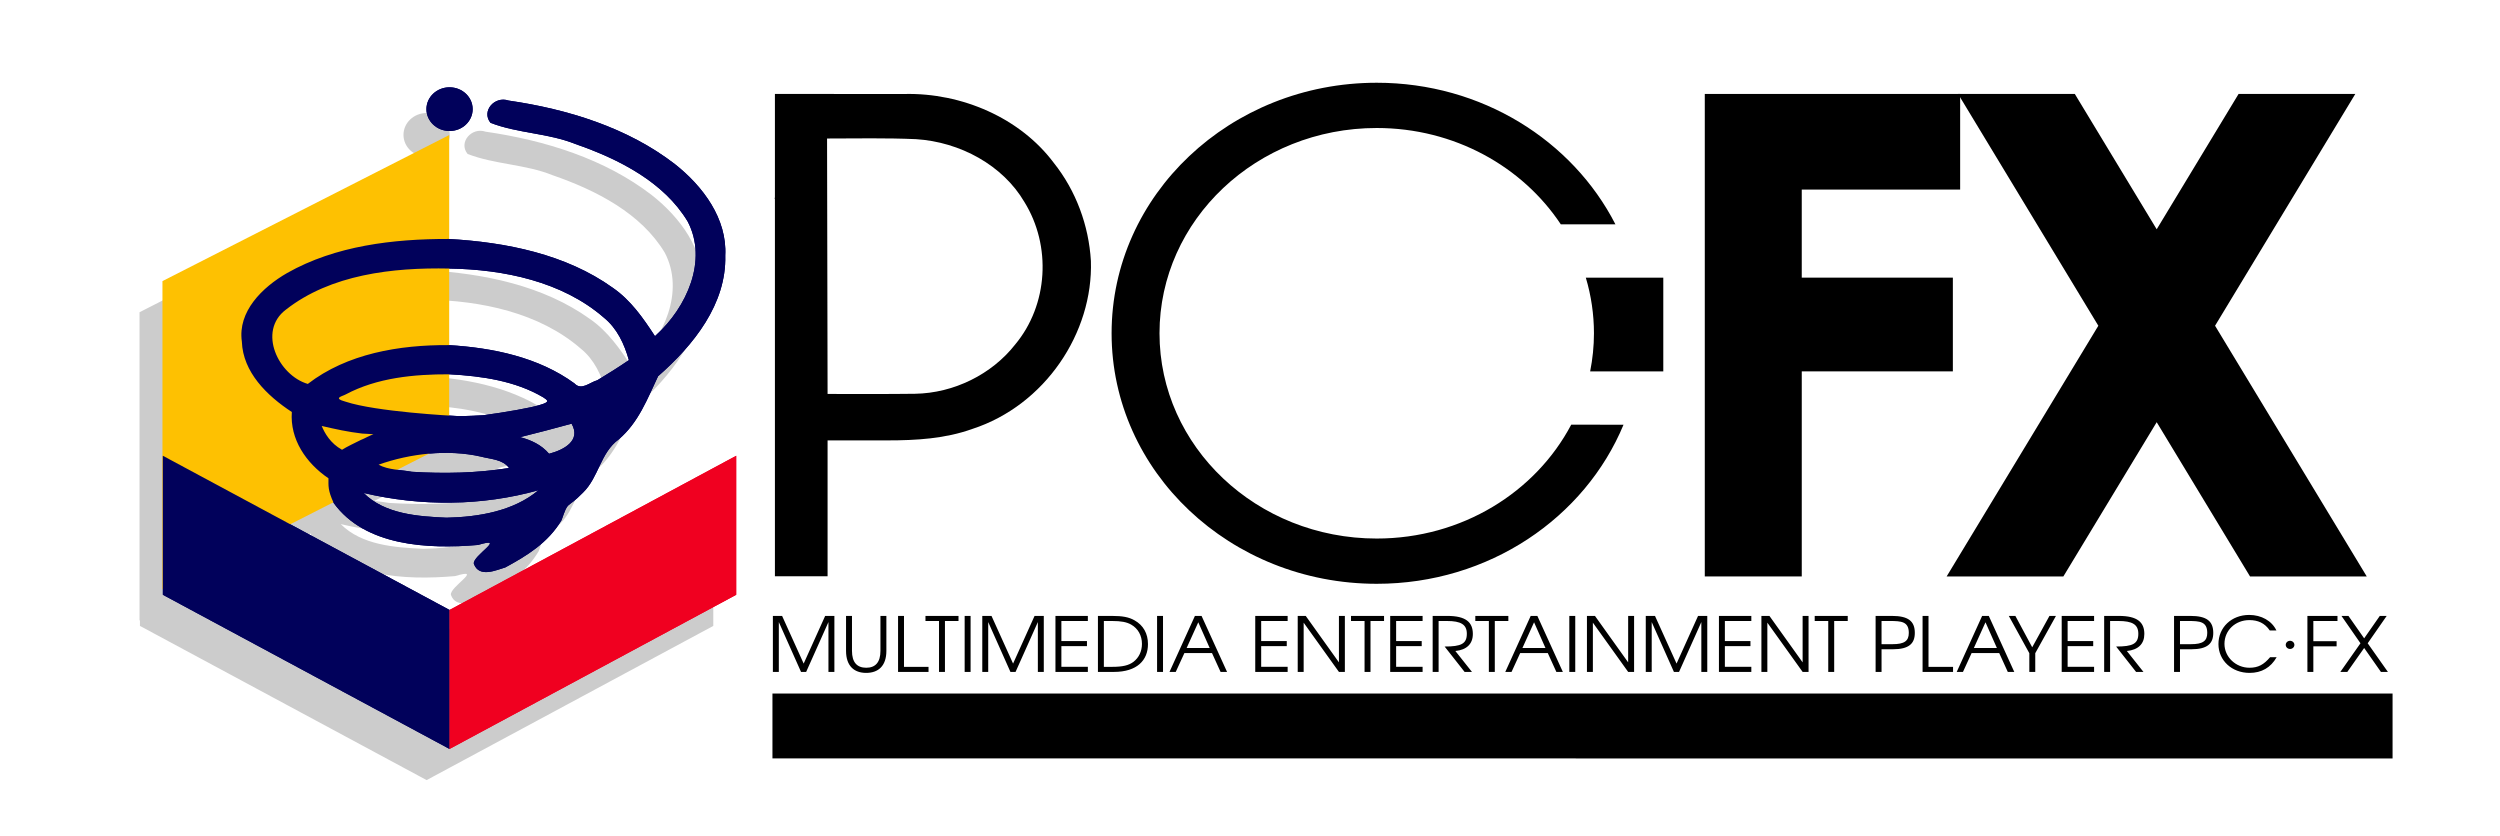
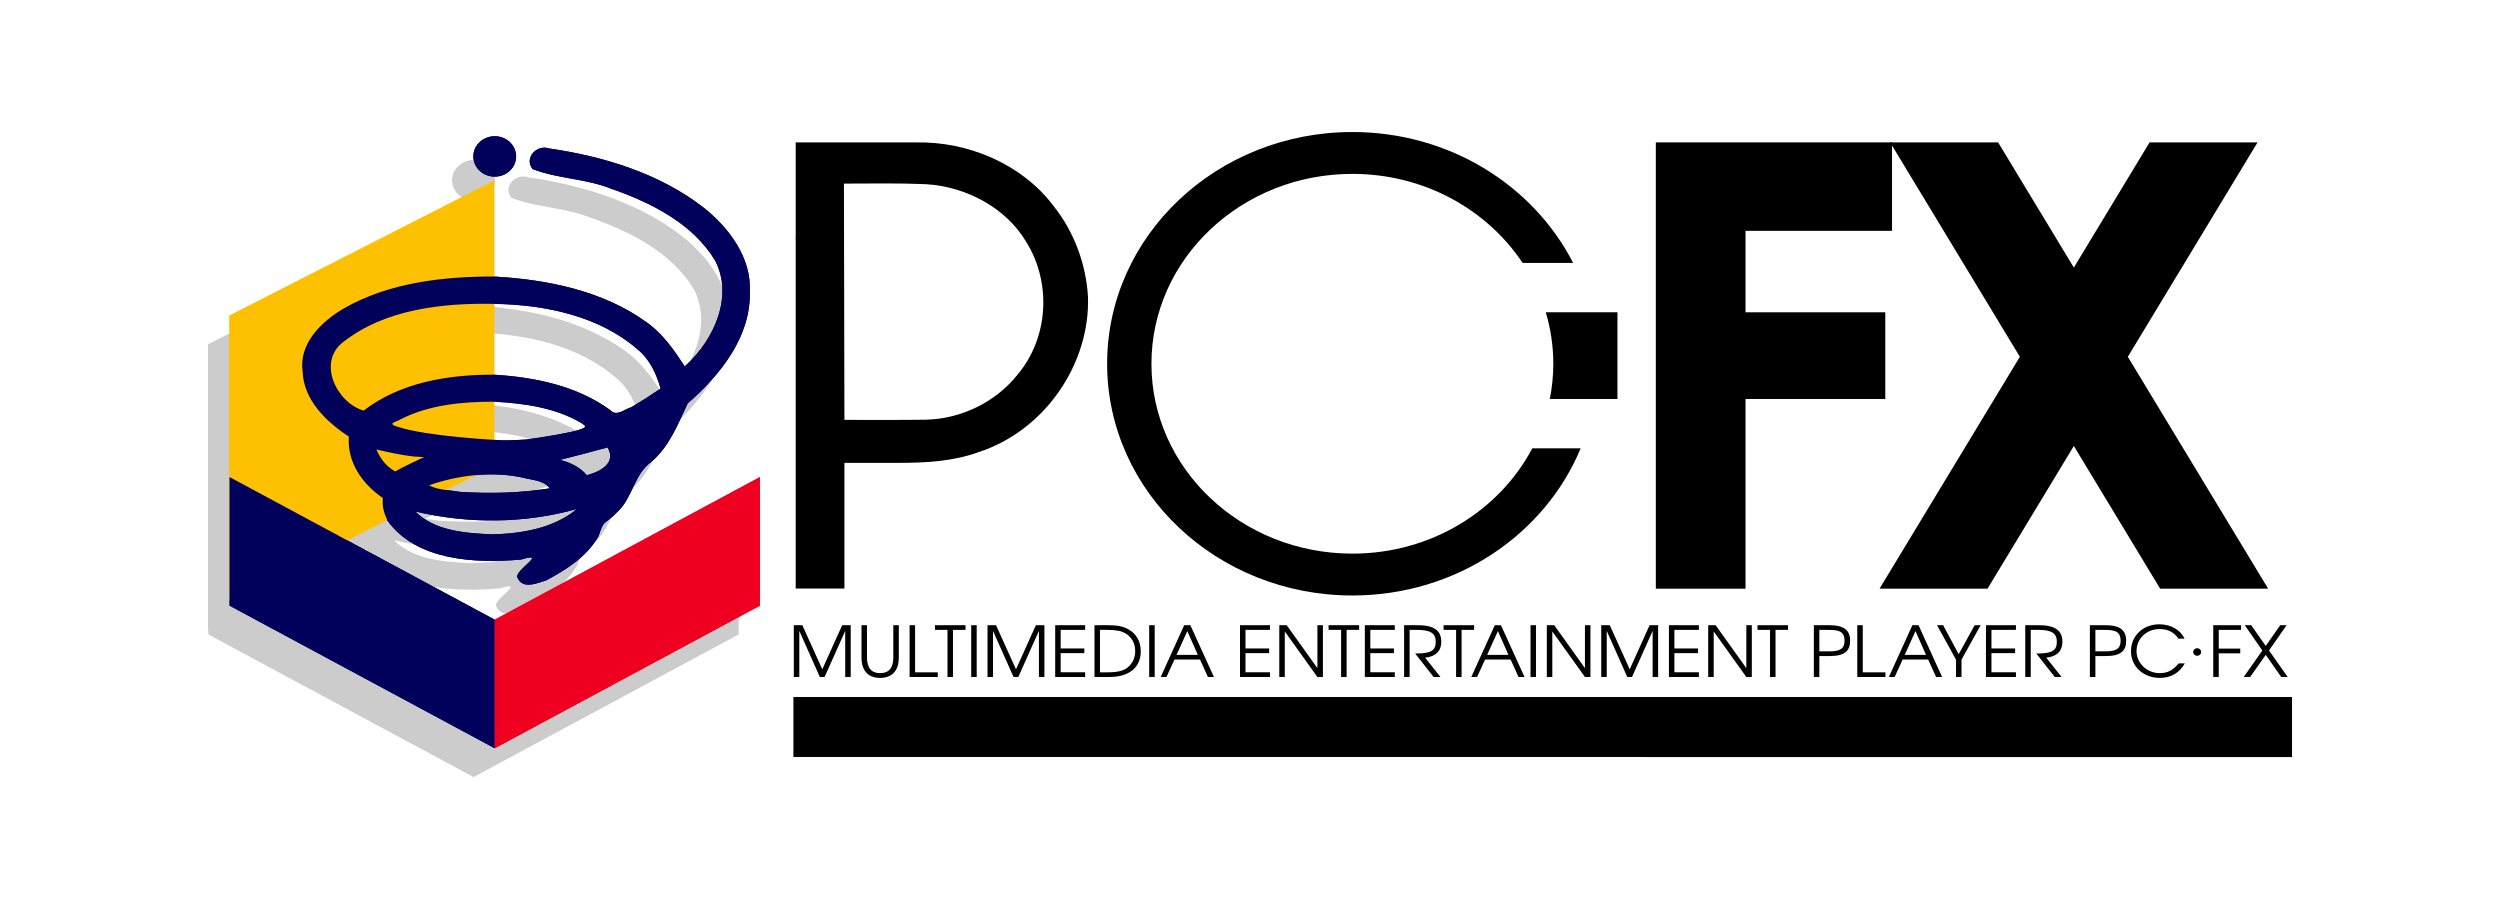
- <svg xmlns="http://www.w3.org/2000/svg" width="407" height="136" xml:space="preserve">
-   <g transform="matrix(.93193 0 0 .88062 15.33 9.878)">
-     <circle cx="58.075" cy="13.716" r="4.039" style="fill:#ccc" />
-     <path d="M58.075 107.3 30.25 91.462l7.535-4.062c.019.044.031.08.051.125 5.45 7.98 16.47 8.57 25.22 7.76 5.19-1.655-1.06 2.033-.73 3.49.94 2.7 4.047 1.088 5.482.668 3.77-2.16 7.5-4.563 9.838-8.747 1.287-3.878.724-1.814 3.75-5.09 2.77-2.86 3-7.33 6.24-9.84 3.47-3.12 5.02-7.55 6.87-11.67 6.24-5.78 11.96-13.38 11.74-22.31.34-6.76-3.84-12.78-8.83-16.93-8.22-6.71-18.67-10.14-29.04-11.73-2.41-.89-4.8 1.96-3.14 4.12 4.75 1.95 10.08 1.89 14.83 3.92 7.63 2.8 15.48 7.04 19.62 14.34 3.53 7.16-.16 15.82-5.54 21l-.18.18c-2.04-3.3-4.2-6.63-7.38-8.95-8.156-6.182-18.558-8.406-28.57-9.014V19.505l-50.09 27v56.99l.07-.038v1.038L58.075 133l50.08-28.505v-25.7zm-.059-43.565h.06c5.65.33 11.49 1.21 16.37 4.26.644.494 1.383.802-.533 1.385-1.422.513-6.265 1.407-9.925 1.917 0 0-3.304.208-4.452.158a85.486 85.486 0 0 1-1.52-.087zm-3.548 14.673c3.073-.293 6.175-.152 9.058.538 1.72.49 3.84.49 4.94 2.11-5.6.95-11.345 1.071-16.97.7-.789-.161-1.673-.244-2.56-.366zm3.088 11.837c-5.02-.24-10.81-.67-14.48-4.57 10.02 2.51 20.59 2.43 30.52-.5-4.33 3.85-10.43 4.94-16.04 5.07zm17.91-11.82c-1.345-1.67-3.157-2.545-5.06-3.07 3-.8 6.01-1.61 8.99-2.49 1.68 3.1-1.275 4.82-3.93 5.56zm9.53-25.2c2.38 2.03 3.62 4.94 4.41 7.89-1.8 1.3-3.65 2.53-5.52 3.72-1.27.35-2.77 1.98-3.99.58-6.223-4.809-14.171-6.574-21.88-7.073V44.185c9.55.15 19.76 2.41 26.98 9.04z" style="fill:#ccc" />
+ <svg xmlns="http://www.w3.org/2000/svg" width="440" height="160" xml:space="preserve" version="1.1" id="svg14">
+   <defs id="defs14" />
+   <g id="g14" transform="translate(13.88676,9.76427)">
+     <g transform="matrix(0.93193,0,0,0.88062,15.33,9.878)" id="g1">
+       <circle cx="58.075" cy="13.716" r="4.039" style="fill:#cccccc" id="circle1" />
+       <path d="M 58.075,107.3 30.25,91.462 37.785,87.4 c 0.019,0.044 0.031,0.08 0.051,0.125 5.45,7.98 16.47,8.57 25.22,7.76 5.19,-1.655 -1.06,2.033 -0.73,3.49 0.94,2.7 4.047,1.088 5.482,0.668 3.77,-2.16 7.5,-4.563 9.838,-8.747 1.287,-3.878 0.724,-1.814 3.75,-5.09 2.77,-2.86 3,-7.33 6.24,-9.84 3.47,-3.12 5.02,-7.55 6.87,-11.67 6.24,-5.78 11.96,-13.38 11.74,-22.31 0.34,-6.76 -3.84,-12.78 -8.83,-16.93 -8.22,-6.71 -18.67,-10.14 -29.04,-11.73 -2.41,-0.89 -4.8,1.96 -3.14,4.12 4.75,1.95 10.08,1.89 14.83,3.92 7.63,2.8 15.48,7.04 19.62,14.34 3.53,7.16 -0.16,15.82 -5.54,21 l -0.18,0.18 c -2.04,-3.3 -4.2,-6.63 -7.38,-8.95 C 78.43,41.554 68.028,39.33 58.016,38.722 V 19.505 l -50.09,27 v 56.99 l 0.07,-0.038 v 1.038 L 58.075,133 l 50.08,-28.505 v -25.7 z M 58.016,63.735 h 0.06 c 5.65,0.33 11.49,1.21 16.37,4.26 0.644,0.494 1.383,0.802 -0.533,1.385 -1.422,0.513 -6.265,1.407 -9.925,1.917 0,0 -3.304,0.208 -4.452,0.158 a 85.486,85.486 0 0 1 -1.52,-0.087 z m -3.548,14.673 c 3.073,-0.293 6.175,-0.152 9.058,0.538 1.72,0.49 3.84,0.49 4.94,2.11 -5.6,0.95 -11.345,1.071 -16.97,0.7 -0.789,-0.161 -1.673,-0.244 -2.56,-0.366 z m 3.088,11.837 c -5.02,-0.24 -10.81,-0.67 -14.48,-4.57 10.02,2.51 20.59,2.43 30.52,-0.5 -4.33,3.85 -10.43,4.94 -16.04,5.07 z m 17.91,-11.82 c -1.345,-1.67 -3.157,-2.545 -5.06,-3.07 3,-0.8 6.01,-1.61 8.99,-2.49 1.68,3.1 -1.275,4.82 -3.93,5.56 z m 9.53,-25.2 c 2.38,2.03 3.62,4.94 4.41,7.89 -1.8,1.3 -3.65,2.53 -5.52,3.72 -1.27,0.35 -2.77,1.98 -3.99,0.58 -6.223,-4.809 -14.171,-6.574 -21.88,-7.073 V 44.185 c 9.55,0.15 19.76,2.41 26.98,9.04 z" style="fill:#cccccc" id="path1" />
+     </g>
+     <path d="m 389.51,123.478 c -87.918,0 -175.837,0.008 -263.755,-0.01 0.01,-3.522 0.01,-7.044 0,-10.558 87.918,0.009 175.837,-0.009 263.755,0 z" id="path2" />
+     <path d="m 69.24,11.49 c -1.66,-2.16 0.73,-5.01 3.14,-4.12 10.37,1.59 20.82,5.02 29.04,11.73 4.99,4.15 9.17,10.17 8.83,16.93 0.22,8.93 -5.5,16.53 -11.74,22.31 -1.85,4.12 -3.4,8.55 -6.87,11.67 -3.24,2.51 -3.47,6.98 -6.24,9.84 -3.026,3.276 -2.463,1.213 -3.75,5.09 -2.338,4.185 -6.068,6.587 -9.838,8.747 -1.435,0.42 -4.543,2.033 -5.482,-0.668 -0.33,-1.457 5.92,-5.145 0.73,-3.49 -8.75,0.81 -19.77,0.22 -25.22,-7.76 -1.048,-2.416 -0.903,-3.166 -0.91,-4.56 -3.95,-2.85 -6.74,-7.22 -6.4,-12.26 -4.38,-3.04 -8.54,-7.37 -8.73,-13.02 -0.75,-5.54 3.55,-10.02 7.92,-12.68 8.43,-5.05 18.55,-6.31 28.21,-6.29 10.04,0.6 20.48,2.82 28.66,9.02 3.18,2.32 5.34,5.65 7.38,8.95 l 0.18,-0.18 c 5.38,-5.18 9.07,-13.84 5.54,-21 C 99.55,22.449 91.7,18.209 84.07,15.409 79.32,13.38 73.99,13.44 69.24,11.49 Z M 33.48,46.04 c -4.98,3.99 -1.3,12.13 3.84,13.72 6.86,-5.61 15.97,-7.23 24.6,-7.18 7.74,0.49 15.73,2.25 21.98,7.08 1.22,1.4 2.72,-0.23 3.99,-0.58 1.87,-1.19 3.72,-2.42 5.52,-3.72 C 92.62,52.41 91.38,49.5 89,47.47 81.78,40.84 71.57,38.58 62.02,38.43 52.15,38.21 41.33,39.52 33.48,46.04 Z m 34.512,19.502 c 3.66,-0.51 8.503,-1.403 9.925,-1.917 1.917,-0.583 1.177,-0.891 0.533,-1.385 -4.88,-3.05 -10.72,-3.93 -16.37,-4.26 -6.18,-0.02 -12.67,0.63 -18.14,3.72 -0.56,0.342 -2.357,0.675 0.01,1.35 5.316,1.856 18.443,2.6 19.59,2.65 1.148,0.05 4.452,-0.158 4.452,-0.158 z M 39.75,67.53 c 0.5,1.298 1.516,3.22 3.547,4.4 0.859,-0.571 2.173,-1.225 3.273,-1.805 0.714,-0.289 1.477,-0.797 2.21,-1.054 C 48.422,69.046 47.885,68.983 46.828,68.937 44.293,68.628 42.14,68.11 39.75,67.53 Z m 34.66,2.07 c 1.902,0.525 3.715,1.4 5.06,3.07 2.655,-0.74 5.61,-2.46 3.93,-5.56 -2.98,0.88 -5.99,1.69 -8.99,2.49 z M 49.688,74.688 C 51.375,75.687 53.69,75.63 55.5,76 61.125,76.371 66.87,76.25 72.47,75.3 71.37,73.68 69.25,73.68 67.53,73.19 61.8,71.82 55.208,72.607 49.688,74.688 Z M 47.08,79.92 c 3.67,3.9 9.46,4.33 14.48,4.57 5.61,-0.13 11.71,-1.22 16.04,-5.07 -9.93,2.93 -20.5,3.01 -30.52,0.5 z" style="fill:#01015b" transform="matrix(0.93193,0,0,0.88062,15.33,9.878)" id="path3" />
+     <path d="m 144.46,71.696 c 4.716,0 9.409,-0.273 13.838,-1.866 11.845,-3.857 19.692,-15.684 19.3,-27.36 -0.344,-5.725 -2.395,-11.387 -6.057,-15.975 -5.452,-7.283 -14.948,-11.413 -24.314,-11.193 L 126.156,15.294 V 32.12 l -0.056,0.231 0.056,-0.004 v 61.472 h 8.574 V 71.696 M 134.646,22.55 c 4.827,-0.009 9.655,-0.106 14.473,0.105 7.176,0.45 14.146,4.236 17.66,10.242 4.398,7.107 3.895,16.723 -1.529,23.213 -3.783,4.817 -9.943,7.9 -16.308,7.996 -4.735,0.062 -9.373,0.03 -14.212,0.03 z" style="stroke-width:0.906" id="path4" />
+     <ellipse cx="73.185" cy="17.769" rx="3.764" ry="3.557" style="fill:#01015b;stroke-width:0.906" id="ellipse4" />
+     <path transform="matrix(0.93193,0,0,0.88062,15.33,9.878)" style="fill:#01015b" d="M 62.08,127.245 12,98.74 v -25.7 l 50.08,28.505 z" id="path5" />
+     <path transform="matrix(0.93193,0,0,0.88062,15.33,9.878)" style="fill:#f00020" d="M 62.08,127.245 112.16,98.74 v -25.7 l -50.08,28.505 z" id="path6" />
+     <path d="M 270.784,60.458 V 45.199 H 258.17 a 31.692,31.692 0 0 1 1.326,9.057 c 0,2.121 -0.219,4.191 -0.618,6.203 h 11.906 z" id="path7" />
+     <path d="M 255.794,69.14 C 250,80.126 238.002,87.674 224.132,87.674 c -19.532,0 -35.365,-14.961 -35.365,-33.417 0,-18.456 15.833,-33.418 35.365,-33.418 12.632,0 23.71,6.263 29.965,15.678 h 8.892 c -6.983,-13.636 -21.752,-23.046 -38.858,-23.046 -23.838,0 -43.163,18.26 -43.163,40.786 0,22.525 19.325,40.785 43.163,40.785 18.277,0 33.886,-10.739 40.18,-25.9 z" id="path8" />
+     <path transform="matrix(0.93193,0,0,0.88062,15.33,9.878)" style="fill:#fec101" d="m 11.93,97.74 50.09,-27 V 13.75 l -50.09,27 z" id="path9" />
+     <path d="m 69.24,11.49 c -1.66,-2.16 0.73,-5.01 3.14,-4.12 10.37,1.59 20.82,5.02 29.04,11.73 4.99,4.15 9.17,10.17 8.83,16.93 0.22,8.93 -5.5,16.53 -11.74,22.31 -1.85,4.12 -3.4,8.55 -6.87,11.67 -3.24,2.51 -3.47,6.98 -6.24,9.84 -3.026,3.276 -2.463,1.213 -3.75,5.09 -2.338,4.185 -6.068,6.587 -9.838,8.747 -1.435,0.42 -4.543,2.033 -5.482,-0.668 -0.33,-1.457 5.92,-5.145 0.73,-3.49 -8.75,0.81 -19.77,0.22 -25.22,-7.76 -1.048,-2.416 -0.903,-3.166 -0.91,-4.56 -3.95,-2.85 -6.74,-7.22 -6.4,-12.26 -4.38,-3.04 -8.54,-7.37 -8.73,-13.02 -0.75,-5.54 3.55,-10.02 7.92,-12.68 8.43,-5.05 18.55,-6.31 28.21,-6.29 10.04,0.6 20.48,2.82 28.66,9.02 3.18,2.32 5.34,5.65 7.38,8.95 l 0.18,-0.18 c 5.38,-5.18 9.07,-13.84 5.54,-21 C 99.55,22.449 91.7,18.209 84.07,15.409 79.32,13.38 73.99,13.44 69.24,11.49 Z M 33.48,46.04 c -4.98,3.99 -1.3,12.13 3.84,13.72 6.86,-5.61 15.97,-7.23 24.6,-7.18 7.74,0.49 15.73,2.25 21.98,7.08 1.22,1.4 2.72,-0.23 3.99,-0.58 1.87,-1.19 3.72,-2.42 5.52,-3.72 C 92.62,52.41 91.38,49.5 89,47.47 81.78,40.84 71.57,38.58 62.02,38.43 52.15,38.21 41.33,39.52 33.48,46.04 Z m 34.512,19.502 c 3.66,-0.51 8.503,-1.403 9.925,-1.917 1.917,-0.583 1.177,-0.891 0.533,-1.385 -4.88,-3.05 -10.72,-3.93 -16.37,-4.26 -6.18,-0.02 -12.67,0.63 -18.14,3.72 -0.56,0.342 -2.357,0.675 0.01,1.35 5.316,1.856 18.443,2.6 19.59,2.65 1.148,0.05 4.452,-0.158 4.452,-0.158 z M 39.75,67.53 c 0.5,1.298 1.516,3.22 3.547,4.4 0.859,-0.571 2.173,-1.225 3.273,-1.805 0.714,-0.289 1.477,-0.797 2.21,-1.054 C 48.422,69.046 47.885,68.983 46.828,68.937 44.293,68.628 42.14,68.11 39.75,67.53 Z m 34.66,2.07 c 1.902,0.525 3.715,1.4 5.06,3.07 2.655,-0.74 5.61,-2.46 3.93,-5.56 -2.98,0.88 -5.99,1.69 -8.99,2.49 z M 49.688,74.688 C 51.375,75.687 53.69,75.63 55.5,76 61.125,76.371 66.87,76.25 72.47,75.3 71.37,73.68 69.25,73.68 67.53,73.19 61.8,71.82 55.208,72.607 49.688,74.688 Z M 47.08,79.92 c 3.67,3.9 9.46,4.33 14.48,4.57 5.61,-0.13 11.71,-1.22 16.04,-5.07 -9.93,2.93 -20.5,3.01 -30.52,0.5 z" style="fill:#01015b" transform="matrix(0.93193,0,0,0.88062,15.33,9.878)" id="path10" />
+     <ellipse cx="73.185" cy="17.769" rx="3.764" ry="3.557" style="fill:#01015b;stroke-width:0.906" id="ellipse10" />
+     <path transform="matrix(0.93193,0,0,0.88062,15.33,9.878)" style="fill:#01015b" d="M 62.08,127.245 12,98.74 v -25.7 l 50.08,28.505 z" id="path11" />
+     <path transform="matrix(0.93193,0,0,0.88062,15.33,9.878)" style="fill:#f00020" d="M 62.08,127.245 112.16,98.74 v -25.7 l -50.08,28.505 z" id="path12" />
+     <path d="M 319.112,30.863 V 15.294 h -41.573 v 78.55 h 15.787 V 60.459 h 24.599 v -15.26 h -24.6 V 30.863 Z" id="path13" />
+     <path d="M 385.307,93.845 360.611,53.03 383.443,15.294 H 364.441 L 351.11,37.327 337.779,15.294 h -19.002 l 22.832,37.736 -24.696,40.815 h 19.002 l 15.195,-25.113 15.195,25.113 z m -250.436,15.543 v -8.117 l -3.629,8.117 h -0.835 l -3.615,-8.117 v 8.117 h -0.967 v -9.117 h 1.501 l 3.512,7.76 3.498,-7.76 h 1.502 v 9.117 z m 6.142,0.16 c -1.945,0 -3.277,-1.11 -3.277,-3.59 v -5.687 h 0.967 v 5.687 c 0,1.863 0.81,2.752 2.323,2.752 1.488,0 2.31,-0.888 2.31,-2.752 v -5.687 h 0.966 v 5.687 c 0,2.48 -1.331,3.59 -3.29,3.59 z m 5.191,-0.16 v -9.117 h 0.966 v 8.29 h 3.994 v 0.827 z m 7.634,-8.29 v 8.29 h -0.966 v -8.29 h -2.206 v -0.826 h 5.378 v 0.826 z m 3.208,8.29 v -9.117 h 0.966 v 9.117 z m 11.917,0 v -8.117 l -3.63,8.117 h -0.835 l -3.616,-8.117 v 8.117 h -0.966 v -9.117 h 1.501 l 3.512,7.76 3.498,-7.76 h 1.502 v 9.117 z m 2.865,0 v -9.117 h 5.274 v 0.826 h -4.309 v 3.27 h 4.164 v 0.825 h -4.164 v 3.368 h 4.309 v 0.828 z m 9.513,0 h -2.598 v -9.117 h 2.272 c 1.75,0 2.768,0.198 3.681,0.716 1.436,0.802 2.193,2.159 2.193,3.873 0,2.628 -1.775,4.528 -5.548,4.528 z m 2.82,-7.698 c -0.731,-0.419 -1.645,-0.592 -3.107,-0.592 h -1.345 v 7.464 h 1.345 c 1.71,0 2.702,-0.235 3.472,-0.814 0.889,-0.679 1.384,-1.727 1.384,-2.924 0,-1.358 -0.64,-2.504 -1.749,-3.134 z m 4.211,7.698 v -9.117 h 0.966 v 9.117 z m 10.337,0 -1.397,-3.072 h -4.491 l -1.41,3.072 h -1.017 l 4.138,-9.117 h 1.083 l 4.151,9.117 z m -3.63,-8.08 -1.892,4.182 h 3.746 z m 9.275,8.08 v -9.117 h 5.274 v 0.826 h -4.308 v 3.27 h 4.164 v 0.825 h -4.164 v 3.368 h 4.308 v 0.828 z m 13.625,0 -5.744,-8.018 v 8.018 h -0.967 v -9.117 h 1.306 l 5.404,7.561 v -7.56 h 0.966 v 9.116 z m 5.138,-8.29 v 8.29 h -0.967 v -8.29 h -2.206 v -0.826 h 5.379 v 0.826 z m 3.207,8.29 v -9.117 h 5.274 v 0.826 h -4.308 v 3.27 h 4.164 v 0.825 h -4.164 v 3.368 h 4.308 v 0.828 z m 10.61,-3.405 2.702,3.405 h -1.201 l -3.25,-4.132 c 2.7,0 3.615,-0.444 3.615,-2.085 0,-1.517 -0.991,-2.073 -3.237,-2.073 h -1.358 v 8.29 h -0.967 v -9.117 h 2.389 c 3.029,0 4.152,1.037 4.152,2.936 0,1.616 -0.992,2.591 -2.845,2.776 z m 6.419,-4.885 v 8.29 h -0.967 v -8.29 h -2.206 v -0.826 h 5.379 v 0.826 z m 10.023,8.29 -1.397,-3.072 h -4.491 l -1.41,3.072 h -1.018 l 4.138,-9.117 h 1.084 l 4.15,9.117 z m -3.63,-8.08 -1.893,4.182 h 3.746 z m 5.739,8.08 v -9.117 h 0.966 v 9.117 z m 9.58,0 -5.745,-8.018 v 8.018 h -0.966 v -9.117 h 1.306 l 5.404,7.561 v -7.56 h 0.966 v 9.116 z m 11.913,0 v -8.117 l -3.63,8.117 h -0.834 l -3.616,-8.117 v 8.117 h -0.967 v -9.117 h 1.502 l 3.511,7.76 3.499,-7.76 h 1.501 v 9.117 z m 2.865,0 v -9.117 h 5.274 v 0.826 h -4.308 v 3.27 h 4.164 v 0.825 h -4.164 v 3.368 h 4.308 v 0.828 z m 13.625,0 -5.744,-8.018 v 8.018 h -0.967 v -9.117 h 1.306 l 5.404,7.561 v -7.56 h 0.966 v 9.116 z m 5.138,-8.29 v 8.29 h -0.967 v -8.29 h -2.205 v -0.826 h 5.378 v 0.826 z m 9.564,4.602 h -1.854 v 3.688 h -0.967 v -9.117 h 2.663 c 2.65,0 3.72,0.851 3.72,2.764 10e-4,1.727 -0.94,2.665 -3.563,2.665 z m -0.484,-4.602 h -1.371 v 3.775 h 1.788 c 1.919,0 2.65,-0.518 2.65,-1.838 0,-1.85 -1.226,-1.937 -3.067,-1.937 z m 5.309,8.29 v -9.117 h 0.966 v 8.29 h 3.995 v 0.827 z m 13.873,0 -1.397,-3.072 h -4.491 l -1.41,3.072 h -1.017 l 4.138,-9.117 h 1.083 l 4.151,9.117 z m -3.63,-8.08 -1.892,4.182 h 3.746 z m 8.102,5.032 v 3.048 h -0.966 v -3.047 l -3.342,-6.07 h 1.071 l 2.741,5.107 2.807,-5.107 h 1.058 z m 4.304,3.048 v -9.117 h 5.274 v 0.826 h -4.308 v 3.27 h 4.164 v 0.825 h -4.164 v 3.368 h 4.308 v 0.828 z m 10.61,-3.405 2.701,3.405 h -1.201 l -3.25,-4.132 c 2.701,0 3.615,-0.444 3.615,-2.085 0,-1.517 -0.991,-2.073 -3.237,-2.073 h -1.358 v 8.29 h -0.966 v -9.117 h 2.388 c 3.029,0 4.152,1.037 4.152,2.936 0.002,1.616 -0.99,2.591 -2.844,2.776 z m 10.501,-0.283 h -1.853 v 3.688 h -0.967 v -9.117 h 2.664 c 2.65,0 3.72,0.851 3.72,2.764 0,1.727 -0.94,2.665 -3.564,2.665 z m -0.482,-4.602 h -1.371 v 3.775 h 1.788 c 1.92,0 2.65,-0.518 2.65,-1.838 0,-1.85 -1.227,-1.937 -3.067,-1.937 z m 9.956,8.45 c -2.886,0 -5.066,-2.023 -5.066,-4.688 0,-2.726 2.128,-4.749 5,-4.749 1.997,0 3.694,0.963 4.438,2.53 h -1.084 c -0.822,-1.222 -1.958,-1.69 -3.315,-1.69 -2.298,0 -4.06,1.677 -4.06,3.872 0,2.134 1.84,3.886 4.073,3.886 1.41,0 2.336,-0.506 3.354,-1.715 h 1.07 c -0.963,1.69 -2.452,2.554 -4.41,2.554 z m 10.383,-8.45 v 3.294 h 3.787 v 0.826 h -3.787 v 4.17 h -0.966 v -9.117 h 4.895 v 0.826 h -3.929 z m 11.001,8.29 -2.728,-3.898 -2.742,3.898 h -1.135 l 3.277,-4.663 -3.094,-4.454 h 1.136 l 2.559,3.652 2.545,-3.652 h 1.123 l -3.094,4.454 3.29,4.663 z m -14.79,-3.737 c -0.392,0 -0.704,-0.296 -0.704,-0.666 0,-0.369 0.312,-0.664 0.704,-0.664 0.38,0 0.704,0.295 0.704,0.664 0,0.37 -0.324,0.666 -0.704,0.666 z" id="path14" />
  </g>
-   <path d="M389.51 123.478c-87.918 0-175.837.008-263.755-.01.01-3.522.01-7.044 0-10.558 87.918.009 175.837-.009 263.755 0z" />
-   <path d="M69.24 11.49c-1.66-2.16.73-5.01 3.14-4.12 10.37 1.59 20.82 5.02 29.04 11.73 4.99 4.15 9.17 10.17 8.83 16.93.22 8.93-5.5 16.53-11.74 22.31-1.85 4.12-3.4 8.55-6.87 11.67-3.24 2.51-3.47 6.98-6.24 9.84-3.026 3.276-2.463 1.213-3.75 5.09-2.338 4.185-6.068 6.587-9.838 8.747-1.435.42-4.543 2.033-5.482-.668-.33-1.457 5.92-5.145.73-3.49-8.75.81-19.77.22-25.22-7.76-1.048-2.416-.903-3.166-.91-4.56-3.95-2.85-6.74-7.22-6.4-12.26-4.38-3.04-8.54-7.37-8.73-13.02-.75-5.54 3.55-10.02 7.92-12.68 8.43-5.05 18.55-6.31 28.21-6.29 10.04.6 20.48 2.82 28.66 9.02 3.18 2.32 5.34 5.65 7.38 8.95l.18-.18c5.38-5.18 9.07-13.84 5.54-21-4.14-7.3-11.99-11.54-19.62-14.34-4.75-2.029-10.08-1.969-14.83-3.919ZM33.48 46.04c-4.98 3.99-1.3 12.13 3.84 13.72 6.86-5.61 15.97-7.23 24.6-7.18 7.74.49 15.73 2.25 21.98 7.08 1.22 1.4 2.72-.23 3.99-.58 1.87-1.19 3.72-2.42 5.52-3.72-.79-2.95-2.03-5.86-4.41-7.89-7.22-6.63-17.43-8.89-26.98-9.04-9.87-.22-20.69 1.09-28.54 7.61Zm34.512 19.502c3.66-.51 8.503-1.403 9.925-1.917 1.917-.583 1.177-.891.533-1.385-4.88-3.05-10.72-3.93-16.37-4.26-6.18-.02-12.67.63-18.14 3.72-.56.342-2.357.675.01 1.35 5.316 1.856 18.443 2.6 19.59 2.65 1.148.05 4.452-.158 4.452-.158zM39.75 67.53c.5 1.298 1.516 3.22 3.547 4.4.859-.571 2.173-1.225 3.273-1.805.714-.289 1.477-.797 2.21-1.054-.358-.025-.895-.088-1.952-.134-2.535-.309-4.688-.827-7.078-1.407Zm34.66 2.07c1.902.525 3.715 1.4 5.06 3.07 2.655-.74 5.61-2.46 3.93-5.56-2.98.88-5.99 1.69-8.99 2.49zm-24.722 5.088c1.687.999 4.002.942 5.812 1.312 5.625.371 11.37.25 16.97-.7-1.1-1.62-3.22-1.62-4.94-2.11-5.73-1.37-12.322-.583-17.842 1.498ZM47.08 79.92c3.67 3.9 9.46 4.33 14.48 4.57 5.61-.13 11.71-1.22 16.04-5.07-9.93 2.93-20.5 3.01-30.52.5z" style="fill:#01015b" transform="matrix(.93193 0 0 .88062 15.33 9.878)" />
-   <path d="M144.46 71.696c4.716 0 9.409-.273 13.838-1.866 11.845-3.857 19.692-15.684 19.3-27.36-.344-5.725-2.395-11.387-6.057-15.975-5.452-7.283-14.948-11.413-24.314-11.193l-21.071-.008V32.12l-.056.231.056-.004v61.472h8.574V71.696m-.084-49.146c4.827-.009 9.655-.106 14.473.105 7.176.45 14.146 4.236 17.66 10.242 4.398 7.107 3.895 16.723-1.529 23.213-3.783 4.817-9.943 7.9-16.308 7.996-4.735.062-9.373.03-14.212.03z" style="stroke-width:.906" />
-   <ellipse cx="73.185" cy="17.769" rx="3.764" ry="3.557" style="fill:#01015b;stroke-width:.906" />
-   <path transform="matrix(.93193 0 0 .88062 15.33 9.878)" style="fill:#01015b" d="M62.08 127.245 12 98.74v-25.7l50.08 28.505z" />
-   <path transform="matrix(.93193 0 0 .88062 15.33 9.878)" style="fill:#f00020" d="m62.08 127.245 50.08-28.505v-25.7l-50.08 28.505z" />
-   <path d="M270.784 60.458V45.199H258.17a31.692 31.692 0 0 1 1.326 9.057c0 2.121-.219 4.191-.618 6.203h11.906z" />
-   <path d="M255.794 69.14C250 80.126 238.002 87.674 224.132 87.674c-19.532 0-35.365-14.961-35.365-33.417 0-18.456 15.833-33.418 35.365-33.418 12.632 0 23.71 6.263 29.965 15.678h8.892c-6.983-13.636-21.752-23.046-38.858-23.046-23.838 0-43.163 18.26-43.163 40.786 0 22.525 19.325 40.785 43.163 40.785 18.277 0 33.886-10.739 40.18-25.9z" />
-   <path transform="matrix(.93193 0 0 .88062 15.33 9.878)" style="fill:#fec101" d="m11.93 97.74 50.09-27V13.75l-50.09 27z" />
-   <path d="M69.24 11.49c-1.66-2.16.73-5.01 3.14-4.12 10.37 1.59 20.82 5.02 29.04 11.73 4.99 4.15 9.17 10.17 8.83 16.93.22 8.93-5.5 16.53-11.74 22.31-1.85 4.12-3.4 8.55-6.87 11.67-3.24 2.51-3.47 6.98-6.24 9.84-3.026 3.276-2.463 1.213-3.75 5.09-2.338 4.185-6.068 6.587-9.838 8.747-1.435.42-4.543 2.033-5.482-.668-.33-1.457 5.92-5.145.73-3.49-8.75.81-19.77.22-25.22-7.76-1.048-2.416-.903-3.166-.91-4.56-3.95-2.85-6.74-7.22-6.4-12.26-4.38-3.04-8.54-7.37-8.73-13.02-.75-5.54 3.55-10.02 7.92-12.68 8.43-5.05 18.55-6.31 28.21-6.29 10.04.6 20.48 2.82 28.66 9.02 3.18 2.32 5.34 5.65 7.38 8.95l.18-.18c5.38-5.18 9.07-13.84 5.54-21-4.14-7.3-11.99-11.54-19.62-14.34-4.75-2.029-10.08-1.969-14.83-3.919ZM33.48 46.04c-4.98 3.99-1.3 12.13 3.84 13.72 6.86-5.61 15.97-7.23 24.6-7.18 7.74.49 15.73 2.25 21.98 7.08 1.22 1.4 2.72-.23 3.99-.58 1.87-1.19 3.72-2.42 5.52-3.72-.79-2.95-2.03-5.86-4.41-7.89-7.22-6.63-17.43-8.89-26.98-9.04-9.87-.22-20.69 1.09-28.54 7.61Zm34.512 19.502c3.66-.51 8.503-1.403 9.925-1.917 1.917-.583 1.177-.891.533-1.385-4.88-3.05-10.72-3.93-16.37-4.26-6.18-.02-12.67.63-18.14 3.72-.56.342-2.357.675.01 1.35 5.316 1.856 18.443 2.6 19.59 2.65 1.148.05 4.452-.158 4.452-.158zM39.75 67.53c.5 1.298 1.516 3.22 3.547 4.4.859-.571 2.173-1.225 3.273-1.805.714-.289 1.477-.797 2.21-1.054-.358-.025-.895-.088-1.952-.134-2.535-.309-4.688-.827-7.078-1.407Zm34.66 2.07c1.902.525 3.715 1.4 5.06 3.07 2.655-.74 5.61-2.46 3.93-5.56-2.98.88-5.99 1.69-8.99 2.49zm-24.722 5.088c1.687.999 4.002.942 5.812 1.312 5.625.371 11.37.25 16.97-.7-1.1-1.62-3.22-1.62-4.94-2.11-5.73-1.37-12.322-.583-17.842 1.498ZM47.08 79.92c3.67 3.9 9.46 4.33 14.48 4.57 5.61-.13 11.71-1.22 16.04-5.07-9.93 2.93-20.5 3.01-30.52.5z" style="fill:#01015b" transform="matrix(.93193 0 0 .88062 15.33 9.878)" />
-   <ellipse cx="73.185" cy="17.769" rx="3.764" ry="3.557" style="fill:#01015b;stroke-width:.906" />
-   <path transform="matrix(.93193 0 0 .88062 15.33 9.878)" style="fill:#01015b" d="M62.08 127.245 12 98.74v-25.7l50.08 28.505z" />
-   <path transform="matrix(.93193 0 0 .88062 15.33 9.878)" style="fill:#f00020" d="m62.08 127.245 50.08-28.505v-25.7l-50.08 28.505z" />
-   <path d="M319.112 30.863V15.294H277.539v78.55h15.787V60.459h24.599V45.199h-24.6V30.863z" />
-   <path d="M385.307 93.845 360.611 53.03l22.832-37.736h-19.002L351.11 37.327l-13.331-22.033h-19.002l22.832 37.736-24.696 40.815h19.002l15.195-25.113 15.195 25.113zM134.871 109.388v-8.117l-3.629 8.117h-.835l-3.615-8.117v8.117h-.967v-9.117h1.501l3.512 7.76 3.498-7.76h1.502v9.117ZM141.013 109.548c-1.945 0-3.277-1.11-3.277-3.59v-5.687h.967v5.687c0 1.863.81 2.752 2.323 2.752 1.488 0 2.31-.888 2.31-2.752v-5.687h.966v5.687c0 2.48-1.331 3.59-3.29 3.59zM146.204 109.388v-9.117h.966v8.29h3.994v.827ZM153.838 101.098v8.29h-.966v-8.29h-2.206v-.826h5.378v.826zM157.046 109.388v-9.117h.966v9.117ZM168.963 109.388v-8.117l-3.63 8.117h-.835l-3.616-8.117v8.117h-.966v-9.117h1.501l3.512 7.76 3.498-7.76h1.502v9.117ZM171.828 109.388v-9.117h5.274v.826h-4.309v3.27h4.164v.825h-4.164v3.368h4.309v.828ZM181.341 109.388h-2.598v-9.117h2.272c1.75 0 2.768.198 3.681.716 1.436.802 2.193 2.159 2.193 3.873 0 2.628-1.775 4.528-5.548 4.528zm2.82-7.698c-.731-.419-1.645-.592-3.107-.592h-1.345v7.464h1.345c1.71 0 2.702-.235 3.472-.814.889-.679 1.384-1.727 1.384-2.924 0-1.358-.64-2.504-1.749-3.134zM188.372 109.388v-9.117h.966v9.117ZM198.709 109.388l-1.397-3.072h-4.491l-1.41 3.072h-1.017l4.138-9.117h1.083l4.151 9.117Zm-3.63-8.08-1.892 4.182h3.746zM204.354 109.388v-9.117h5.274v.826h-4.308v3.27h4.164v.825h-4.164v3.368h4.308v.828ZM217.979 109.388l-5.744-8.018v8.018h-.967v-9.117h1.306l5.404 7.561v-7.56h.966v9.116ZM223.117 101.098v8.29h-.967v-8.29h-2.206v-.826h5.379v.826zM226.324 109.388v-9.117h5.274v.826h-4.308v3.27h4.164v.825h-4.164v3.368h4.308v.828ZM236.934 105.983l2.702 3.405h-1.201l-3.25-4.132c2.7 0 3.615-.444 3.615-2.085 0-1.517-.991-2.073-3.237-2.073h-1.358v8.29h-.967v-9.117h2.389c3.029 0 4.152 1.037 4.152 2.936 0 1.616-.992 2.591-2.845 2.776zM243.353 101.098v8.29h-.967v-8.29h-2.206v-.826h5.379v.826zM253.376 109.388l-1.397-3.072h-4.491l-1.41 3.072h-1.018l4.138-9.117h1.084l4.15 9.117Zm-3.63-8.08-1.893 4.182h3.746zM255.485 109.388v-9.117h.966v9.117ZM265.065 109.388l-5.745-8.018v8.018h-.966v-9.117h1.306l5.404 7.561v-7.56h.966v9.116ZM276.978 109.388v-8.117l-3.63 8.117h-.834l-3.616-8.117v8.117h-.967v-9.117h1.502l3.511 7.76 3.499-7.76h1.501v9.117ZM279.843 109.388v-9.117h5.274v.826h-4.308v3.27h4.164v.825h-4.164v3.368h4.308v.828ZM293.468 109.388l-5.744-8.018v8.018h-.967v-9.117h1.306l5.404 7.561v-7.56h.966v9.116ZM298.606 101.098v8.29h-.967v-8.29h-2.205v-.826h5.378v.826zM308.17 105.7h-1.854v3.688h-.967v-9.117h2.663c2.65 0 3.72.851 3.72 2.764.001 1.727-.94 2.665-3.563 2.665zm-.484-4.602h-1.371v3.775h1.788c1.919 0 2.65-.518 2.65-1.838 0-1.85-1.226-1.937-3.067-1.937zM312.995 109.388v-9.117h.966v8.29h3.995v.827ZM326.868 109.388l-1.397-3.072h-4.491l-1.41 3.072h-1.017l4.138-9.117h1.083l4.151 9.117Zm-3.63-8.08-1.892 4.182h3.746zM331.34 106.34v3.048h-.966v-3.047l-3.342-6.07h1.071l2.741 5.107 2.807-5.107h1.058zM335.644 109.388v-9.117h5.274v.826h-4.308v3.27h4.164v.825h-4.164v3.368h4.308v.828ZM346.254 105.983l2.701 3.405h-1.201l-3.25-4.132c2.701 0 3.615-.444 3.615-2.085 0-1.517-.991-2.073-3.237-2.073h-1.358v8.29h-.966v-9.117h2.388c3.029 0 4.152 1.037 4.152 2.936.002 1.616-.99 2.591-2.844 2.776zM356.755 105.7h-1.853v3.688h-.967v-9.117h2.664c2.65 0 3.72.851 3.72 2.764 0 1.727-.94 2.665-3.564 2.665zm-.482-4.602h-1.371v3.775h1.788c1.92 0 2.65-.518 2.65-1.838 0-1.85-1.227-1.937-3.067-1.937zM366.229 109.548c-2.886 0-5.066-2.023-5.066-4.688 0-2.726 2.128-4.749 5-4.749 1.997 0 3.694.963 4.438 2.53h-1.084c-.822-1.222-1.958-1.69-3.315-1.69-2.298 0-4.06 1.677-4.06 3.872 0 2.134 1.84 3.886 4.073 3.886 1.41 0 2.336-.506 3.354-1.715h1.07c-.963 1.69-2.452 2.554-4.41 2.554zM376.612 101.098v3.294h3.787v.826h-3.787v4.17h-.966v-9.117h4.895v.826h-3.929zM387.613 109.388l-2.728-3.898-2.742 3.898h-1.135l3.277-4.663-3.094-4.454h1.136l2.559 3.652 2.545-3.652h1.123l-3.094 4.454 3.29 4.663zM372.823 105.651c-.392 0-.704-.296-.704-.666 0-.369.312-.664.704-.664.38 0 .704.295.704.664 0 .37-.324.666-.704.666z" />
</svg>
